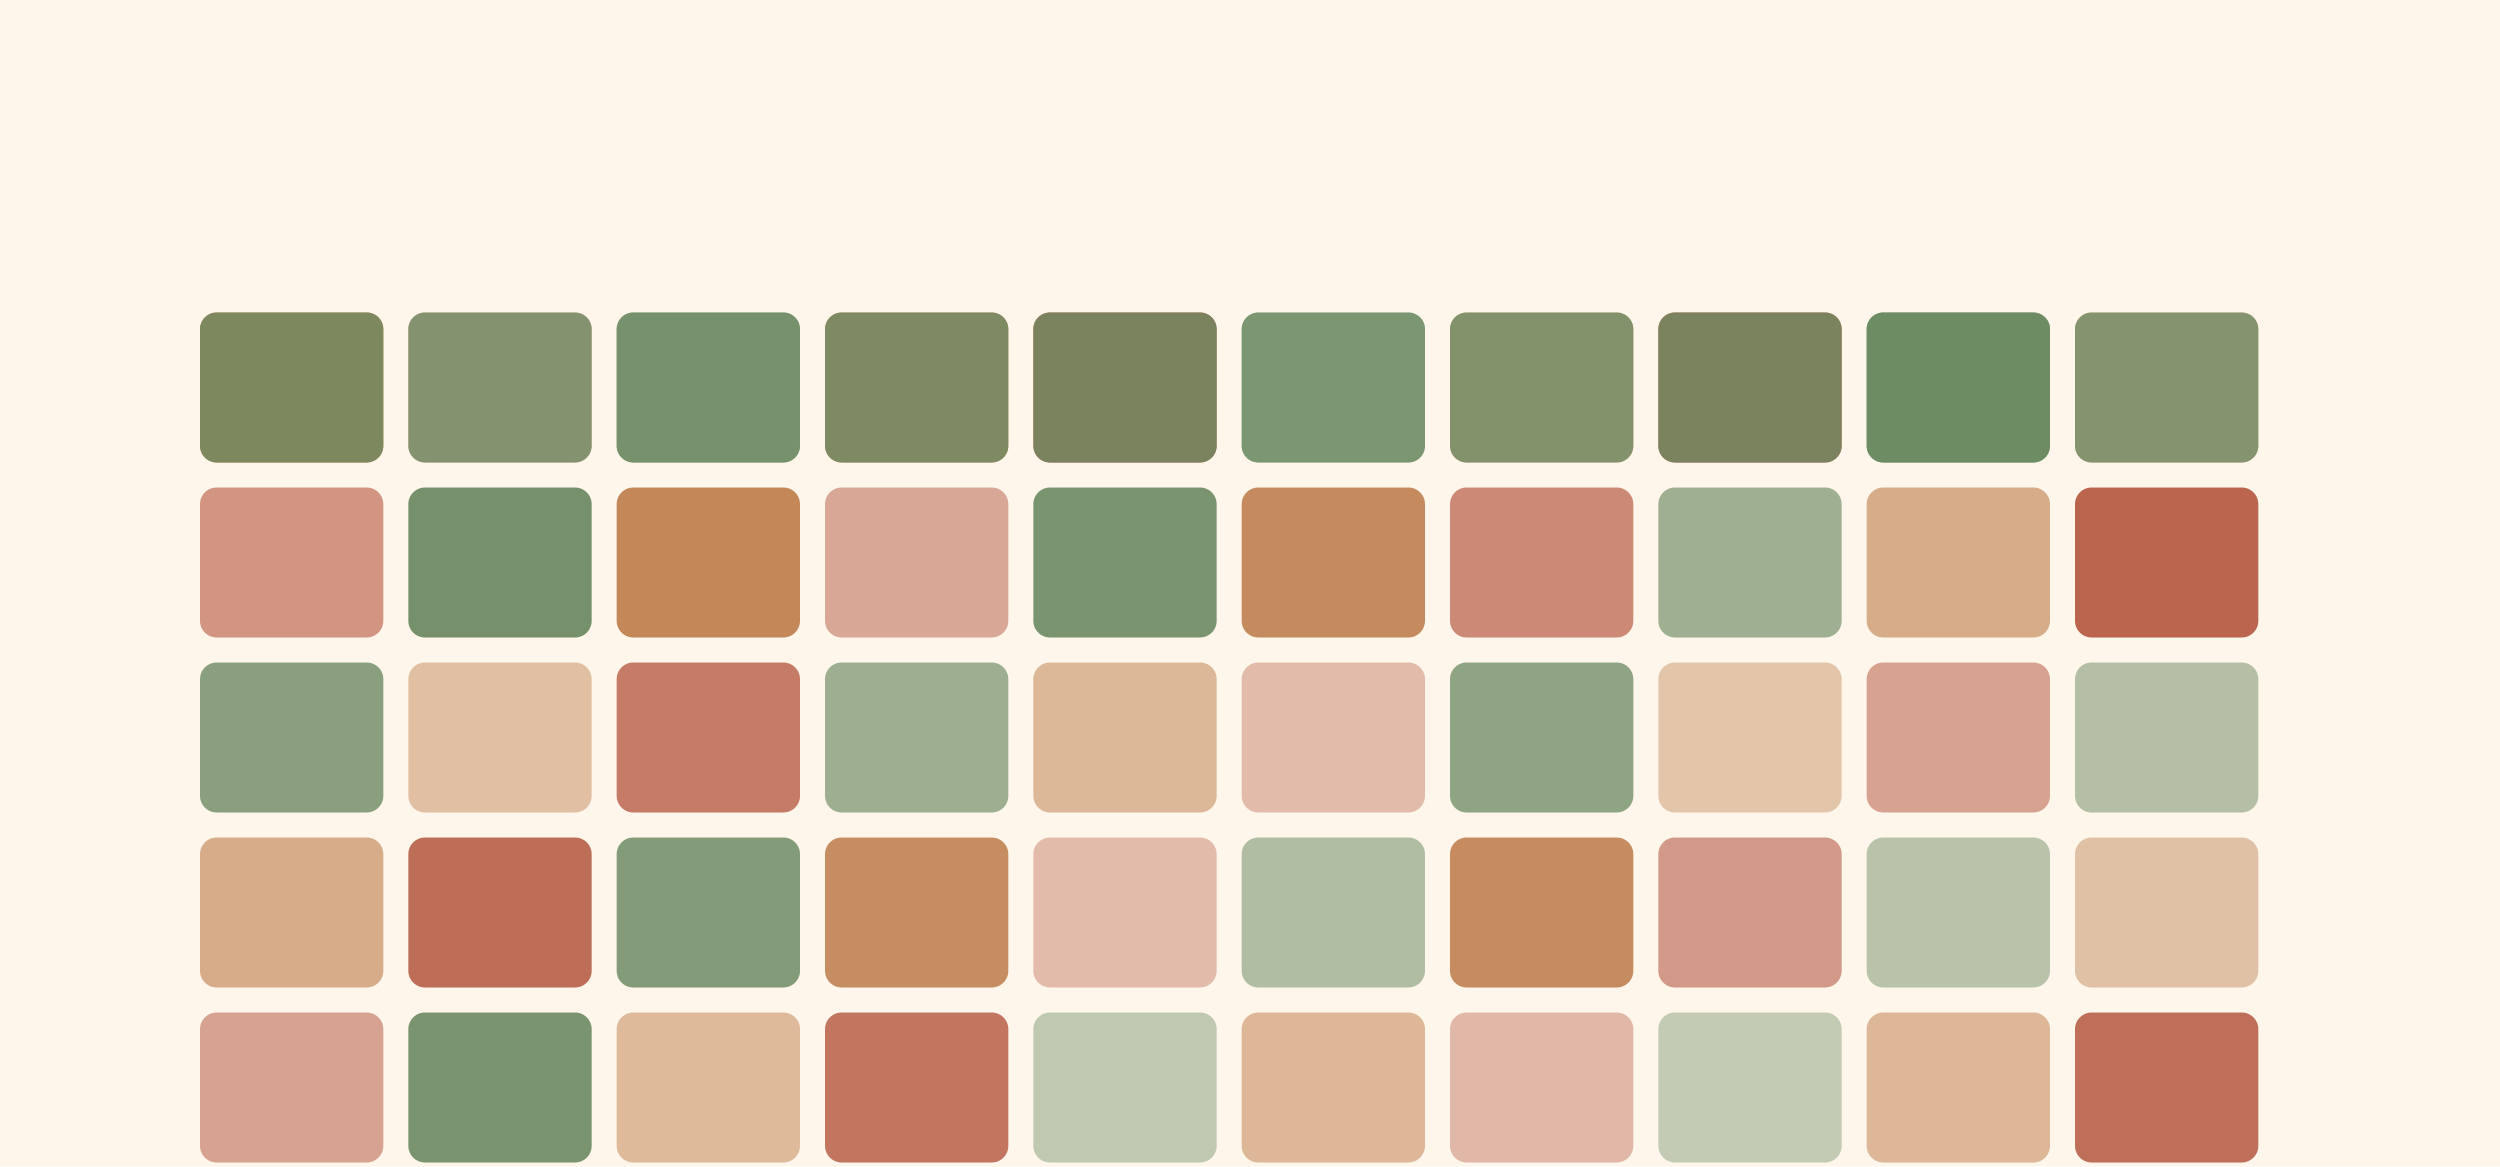
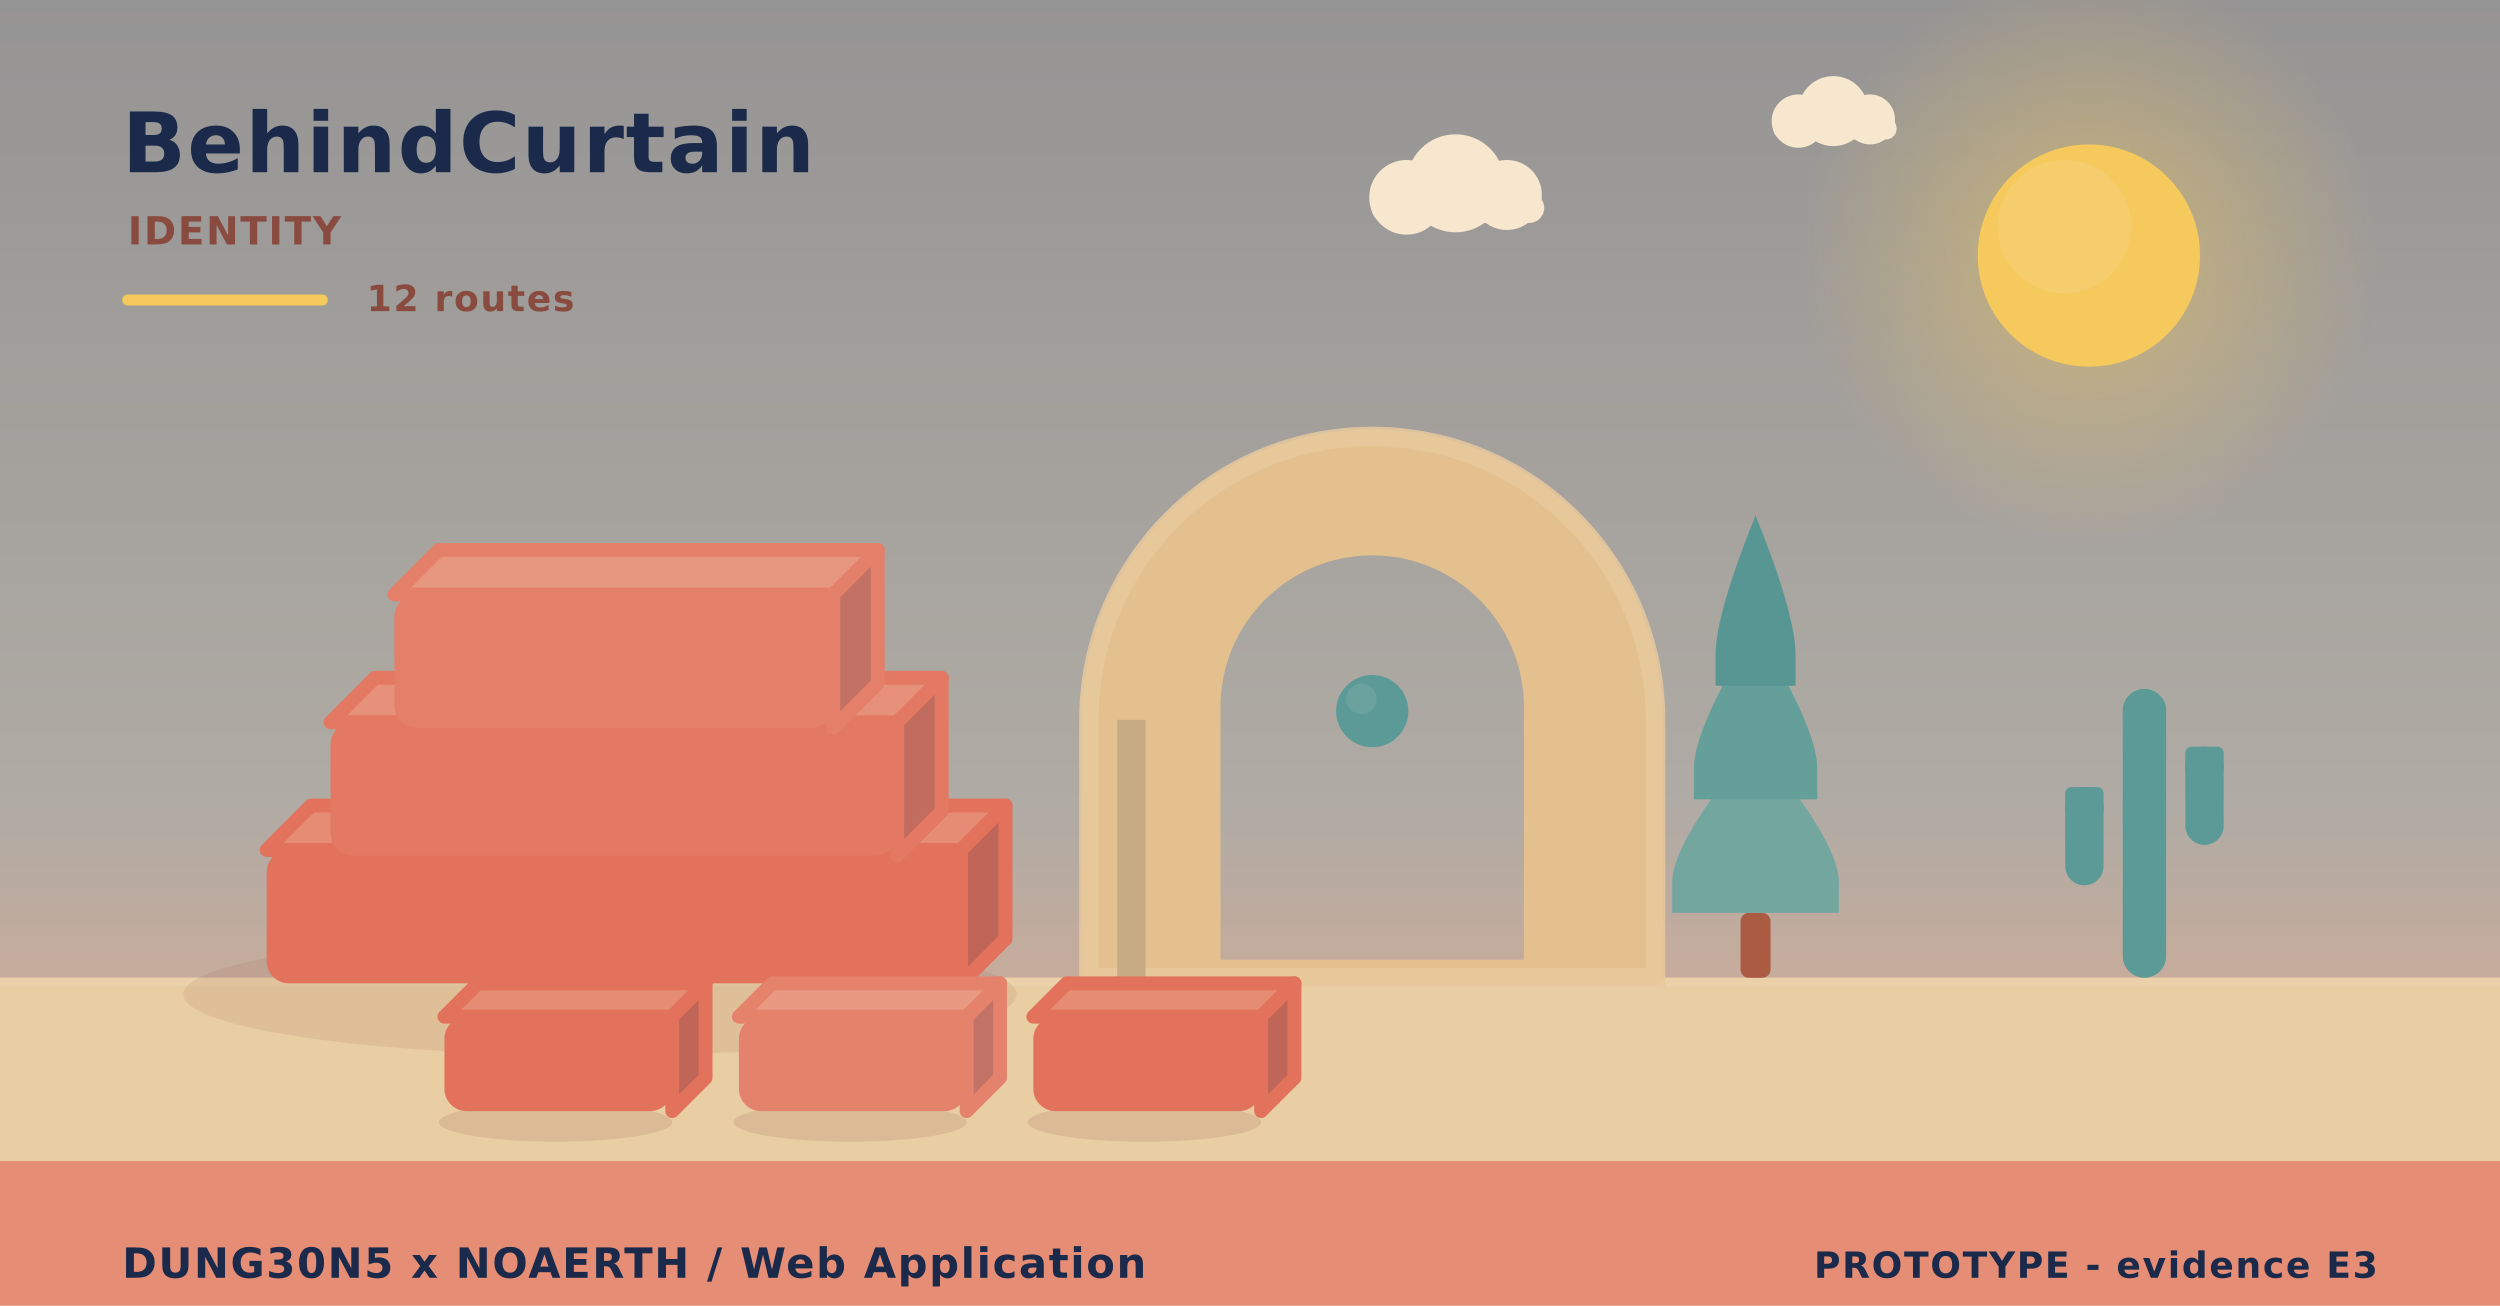
- <svg xmlns="http://www.w3.org/2000/svg" viewBox="0 0 1200 560" width="1200" height="560" role="img" aria-label="BehindCurtain hero">
-   <rect width="1200" height="560" fill="#fef6eb" />
-   <defs>
-     <linearGradient id="gh" x1="0" y1="0" x2="1" y2="1">
-       <stop offset="0%" stop-color="#be7e4c" />
-       <stop offset="100%" stop-color="#b4573f" />
-     </linearGradient>
-   </defs>
-   <rect x="96.00" y="150.00" width="88.00" height="72.00" rx="8.00" fill="#be7e4c" opacity="0.95" />
-   <rect x="196.00" y="150.00" width="88.00" height="72.00" rx="8.00" fill="#b4573f" opacity="0.41" />
-   <rect x="296.00" y="150.00" width="88.00" height="72.00" rx="8.00" fill="#6c8a62" opacity="0.66" />
-   <rect x="396.00" y="150.00" width="88.00" height="72.00" rx="8.00" fill="#be7e4c" opacity="0.85" />
-   <rect x="496.00" y="150.00" width="88.00" height="72.00" rx="8.00" fill="#b4573f" opacity="0.90" />
-   <rect x="596.00" y="150.00" width="88.00" height="72.00" rx="8.00" fill="#6c8a62" opacity="0.43" />
-   <rect x="696.00" y="150.00" width="88.00" height="72.00" rx="8.00" fill="#be7e4c" opacity="0.56" />
-   <rect x="796.00" y="150.00" width="88.00" height="72.00" rx="8.00" fill="#b4573f" opacity="0.90" />
-   <rect x="896.00" y="150.00" width="88.00" height="72.00" rx="8.00" fill="#6c8a62" opacity="0.91" />
-   <rect x="996.00" y="150.00" width="88.00" height="72.00" rx="8.00" fill="#be7e4c" opacity="0.48" />
-   <rect x="96.00" y="234.00" width="88.00" height="72.00" rx="8.00" fill="#b4573f" opacity="0.61" />
-   <rect x="196.00" y="234.00" width="88.00" height="72.00" rx="8.00" fill="#6c8a62" opacity="0.94" />
-   <rect x="296.00" y="234.00" width="88.00" height="72.00" rx="8.00" fill="#be7e4c" opacity="0.92" />
-   <rect x="396.00" y="234.00" width="88.00" height="72.00" rx="8.00" fill="#b4573f" opacity="0.50" />
-   <rect x="496.00" y="234.00" width="88.00" height="72.00" rx="8.00" fill="#6c8a62" opacity="0.90" />
-   <rect x="596.00" y="234.00" width="88.00" height="72.00" rx="8.00" fill="#be7e4c" opacity="0.89" />
-   <rect x="696.00" y="234.00" width="88.00" height="72.00" rx="8.00" fill="#b4573f" opacity="0.68" />
-   <rect x="796.00" y="234.00" width="88.00" height="72.00" rx="8.00" fill="#6c8a62" opacity="0.65" />
-   <rect x="896.00" y="234.00" width="88.00" height="72.00" rx="8.00" fill="#be7e4c" opacity="0.62" />
-   <rect x="996.00" y="234.00" width="88.00" height="72.00" rx="8.00" fill="#b4573f" opacity="0.91" />
-   <rect x="96.00" y="318.00" width="88.00" height="72.00" rx="8.00" fill="#6c8a62" opacity="0.80" />
-   <rect x="196.00" y="318.00" width="88.00" height="72.00" rx="8.00" fill="#be7e4c" opacity="0.46" />
-   <rect x="296.00" y="318.00" width="88.00" height="72.00" rx="8.00" fill="#b4573f" opacity="0.77" />
-   <rect x="396.00" y="318.00" width="88.00" height="72.00" rx="8.00" fill="#6c8a62" opacity="0.66" />
-   <rect x="496.00" y="318.00" width="88.00" height="72.00" rx="8.00" fill="#be7e4c" opacity="0.52" />
-   <rect x="596.00" y="318.00" width="88.00" height="72.00" rx="8.00" fill="#b4573f" opacity="0.37" />
-   <rect x="696.00" y="318.00" width="88.00" height="72.00" rx="8.00" fill="#6c8a62" opacity="0.76" />
-   <rect x="796.00" y="318.00" width="88.00" height="72.00" rx="8.00" fill="#be7e4c" opacity="0.41" />
-   <rect x="896.00" y="318.00" width="88.00" height="72.00" rx="8.00" fill="#b4573f" opacity="0.53" />
-   <rect x="996.00" y="318.00" width="88.00" height="72.00" rx="8.00" fill="#6c8a62" opacity="0.51" />
-   <rect x="96.00" y="402.00" width="88.00" height="72.00" rx="8.00" fill="#be7e4c" opacity="0.62" />
-   <rect x="196.00" y="402.00" width="88.00" height="72.00" rx="8.00" fill="#b4573f" opacity="0.86" />
-   <rect x="296.00" y="402.00" width="88.00" height="72.00" rx="8.00" fill="#6c8a62" opacity="0.84" />
-   <rect x="396.00" y="402.00" width="88.00" height="72.00" rx="8.00" fill="#be7e4c" opacity="0.87" />
-   <rect x="496.00" y="402.00" width="88.00" height="72.00" rx="8.00" fill="#b4573f" opacity="0.37" />
-   <rect x="596.00" y="402.00" width="88.00" height="72.00" rx="8.00" fill="#6c8a62" opacity="0.53" />
-   <rect x="696.00" y="402.00" width="88.00" height="72.00" rx="8.00" fill="#be7e4c" opacity="0.88" />
-   <rect x="796.00" y="402.00" width="88.00" height="72.00" rx="8.00" fill="#b4573f" opacity="0.58" />
-   <rect x="896.00" y="402.00" width="88.00" height="72.00" rx="8.00" fill="#6c8a62" opacity="0.47" />
-   <rect x="996.00" y="402.00" width="88.00" height="72.00" rx="8.00" fill="#be7e4c" opacity="0.44" />
-   <rect x="96.00" y="486.00" width="88.00" height="72.00" rx="8.00" fill="#b4573f" opacity="0.53" />
-   <rect x="196.00" y="486.00" width="88.00" height="72.00" rx="8.00" fill="#6c8a62" opacity="0.91" />
-   <rect x="296.00" y="486.00" width="88.00" height="72.00" rx="8.00" fill="#be7e4c" opacity="0.51" />
-   <rect x="396.00" y="486.00" width="88.00" height="72.00" rx="8.00" fill="#b4573f" opacity="0.81" />
-   <rect x="496.00" y="486.00" width="88.00" height="72.00" rx="8.00" fill="#6c8a62" opacity="0.43" />
-   <rect x="596.00" y="486.00" width="88.00" height="72.00" rx="8.00" fill="#be7e4c" opacity="0.53" />
-   <rect x="696.00" y="486.00" width="88.00" height="72.00" rx="8.00" fill="#b4573f" opacity="0.39" />
-   <rect x="796.00" y="486.00" width="88.00" height="72.00" rx="8.00" fill="#6c8a62" opacity="0.40" />
-   <rect x="896.00" y="486.00" width="88.00" height="72.00" rx="8.00" fill="#be7e4c" opacity="0.53" />
-   <rect x="996.00" y="486.00" width="88.00" height="72.00" rx="8.00" fill="#b4573f" opacity="0.85" />
+ <svg xmlns="http://www.w3.org/2000/svg" width="900" height="470" viewBox="0 0 900 470" role="img" aria-label="BehindCurtain - identity">
+   <linearGradient id="skyh" x1="0" y1="0" x2="0" y2="1">
+     <stop offset="0" stop-color="#959494" />
+     <stop offset="0.62" stop-color="#b0aba4" />
+     <stop offset="1" stop-color="#f3ad8a" />
+   </linearGradient>
+   <rect width="900" height="470" fill="url(#skyh)" />
+   <radialGradient id="sunh">
+     <stop offset="0.35" stop-color="#f5c95c" stop-opacity="0.34" />
+     <stop offset="1" stop-color="#f5c95c" stop-opacity="0" />
+   </radialGradient>
+   <circle cx="752" cy="92" r="104" fill="url(#sunh)" />
+   <circle cx="752" cy="92" r="40" fill="#f5c95c" />
+   <circle cx="743.2" cy="81.6" r="24" fill="#f5d27e" opacity="0.5" />
  <g>
-     <rect x="96.00" y="150.00" width="88.00" height="72.00" rx="8.00" fill="#6c8a62" opacity="0.80" />
-     <animate attributeName="opacity" values="0.25;1.0;0.25" dur="6.867s" begin="4.04s" repeatCount="indefinite" />
+     <circle cx="524" cy="66" r="17.64" fill="#f6e7ce" />
+     <circle cx="506.36" cy="71.04" r="13.44" fill="#f6e7ce" />
+     <circle cx="542.48" cy="70.2" r="12.6" fill="#f6e7ce" />
+     <rect x="493.76" y="69.36" width="62.16" height="10.92" rx="5.46" fill="#f6e7ce" />
+     <animateTransform attributeName="transform" type="translate" values="0 0;24 0;0 0" dur="36s" begin="0s" repeatCount="indefinite" />
  </g>
  <g>
-     <rect x="196.00" y="150.00" width="88.00" height="72.00" rx="8.00" fill="#6c8a62" opacity="0.80" />
-     <animate attributeName="opacity" values="0.25;1.0;0.25" dur="6.867s" begin="4.36s" repeatCount="indefinite" />
+     <circle cx="660" cy="40" r="12.6" fill="#f6e7ce" />
+     <circle cx="647.4" cy="43.6" r="9.6" fill="#f6e7ce" />
+     <circle cx="673.2" cy="43" r="9" fill="#f6e7ce" />
+     <rect x="638.4" y="42.4" width="44.4" height="7.8" rx="3.9" fill="#f6e7ce" />
+     <animateTransform attributeName="transform" type="translate" values="0 0;-18 0;0 0" dur="46s" begin="3s" repeatCount="indefinite" />
+   </g>
+   <rect x="0" y="352" width="900" height="118" fill="#e9cda3" />
+   <rect x="0" y="352" width="900" height="3" fill="#ebd1a9" />
+   <text x="44" y="62" font-family="Verdana,DejaVu Sans,sans-serif" font-size="30" font-weight="700" letter-spacing="0.6" fill="#1b2a4a" text-anchor="start">BehindCurtain</text>
+   <text x="46" y="88" font-family="Verdana,DejaVu Sans,sans-serif" font-size="14" font-weight="700" letter-spacing="0.6" fill="#894b3f" text-anchor="start">IDENTITY</text>
+   <rect x="44" y="106" width="74" height="4" rx="2" fill="#f5c95c" />
+   <text x="132" y="112" font-family="Verdana,DejaVu Sans,sans-serif" font-size="13" font-weight="700" letter-spacing="0.6" fill="#894b3f" text-anchor="start">12 routes</text>
+   <ellipse cx="216" cy="358" rx="150" ry="22" fill="rgba(138,90,68,0.11)" />
+   <g>
+     <path d="M96,306 L346,306 L362,290 L112,290 Z" fill="#e68c74" stroke="#e2725b" stroke-width="5" stroke-linejoin="round" />
+     <path d="M346,306 L362,290 L362,338 L346,354 Z" fill="#c06658" stroke="#e2725b" stroke-width="5" stroke-linejoin="round" />
+     <rect x="96" y="306" width="250" height="48" rx="8" fill="#e2725b" />
+     <animateTransform attributeName="transform" type="translate" values="0 10;0 0" dur="0.9s" begin="0s" fill="freeze" />
  </g>
  <g>
-     <rect x="296.00" y="150.00" width="88.00" height="72.00" rx="8.00" fill="#6c8a62" opacity="0.80" />
-     <animate attributeName="opacity" values="0.25;1.0;0.25" dur="6.867s" begin="4.68s" repeatCount="indefinite" />
+     <path d="M119,260 L323,260 L339,244 L135,244 Z" fill="#e7917a" stroke="#e37962" stroke-width="5" stroke-linejoin="round" />
+     <path d="M323,260 L339,244 L339,292 L323,308 Z" fill="#c16c5e" stroke="#e37962" stroke-width="5" stroke-linejoin="round" />
+     <rect x="119" y="260" width="204" height="48" rx="8" fill="#e37962" />
+     <animateTransform attributeName="transform" type="translate" values="0 10;0 0" dur="0.9s" begin="0.28s" fill="freeze" />
  </g>
  <g>
-     <rect x="396.00" y="150.00" width="88.00" height="72.00" rx="8.00" fill="#6c8a62" opacity="0.80" />
-     <animate attributeName="opacity" values="0.25;1.0;0.25" dur="6.867s" begin="5.0s" repeatCount="indefinite" />
+     <path d="M142,214 L300,214 L316,198 L158,198 Z" fill="#e8977f" stroke="#e48069" stroke-width="5" stroke-linejoin="round" />
+     <path d="M300,214 L316,198 L316,246 L300,262 Z" fill="#c27164" stroke="#e48069" stroke-width="5" stroke-linejoin="round" />
+     <rect x="142" y="214" width="158" height="48" rx="8" fill="#e48069" />
+     <animateTransform attributeName="transform" type="translate" values="0 10;0 0" dur="0.9s" begin="0.56s" fill="freeze" />
  </g>
+   <path d="M392,352 L392,259.12 A102,102 0 0 1 596,259.12 L596,352 Z M436.88,348 L436.88,254.55 A57.12,57.12 0 0 1 551.12,254.55 L551.12,348 Z" fill="#e3c08d" fill-rule="evenodd" stroke="#e3c08d" stroke-width="5" stroke-linejoin="round" />
+   <path d="M392,352 L392,259.12 A102,102 0 0 1 596,259.12 L596,352 Z" fill="none" stroke="#e8c99d" stroke-width="7" stroke-linecap="round" opacity="0.85" />
+   <rect x="402.2" y="259.12" width="10.2" height="92.88" fill="#c7ab84" />
  <g>
-     <rect x="496.00" y="150.00" width="88.00" height="72.00" rx="8.00" fill="#6c8a62" opacity="0.80" />
-     <animate attributeName="opacity" values="0.25;1.0;0.25" dur="6.867s" begin="5.32s" repeatCount="indefinite" />
+     <circle cx="494" cy="256" r="13" fill="#5b9a97" />
+     <circle cx="490.1" cy="251.58" r="5.46" fill="#7aa9a2" opacity="0.55" />
+     <animate attributeName="opacity" values="0.78;1;0.78" dur="5.2s" begin="0s" repeatCount="indefinite" />
  </g>
+   <rect x="626.6" y="328.64" width="10.8" height="23.36" rx="3" fill="#ac5b43" />
+   <path d="M632,267.32 Q602,302.89 602,317.6 Q602,328.64 602,328.64 L662,328.64 Q662,328.64 662,317.6 Q662,302.89 632,267.32 Z" fill="#74a6a0" />
+   <path d="M632,226.44 Q609.8,262.01 609.8,276.72 Q609.8,287.76 609.8,287.76 L654.2,287.76 Q654.2,287.76 654.2,276.72 Q654.2,262.01 632,226.44 Z" fill="#649f9a" />
+   <path d="M632,185.56 Q617.6,221.13 617.6,235.84 Q617.6,246.88 617.6,246.88 L646.4,246.88 Q646.4,246.88 646.4,235.84 Q646.4,221.13 632,185.56 Z" fill="#589694" />
+   <rect x="764.18" y="248" width="15.64" height="104" rx="7.82" fill="#5b9a97" />
+   <rect x="743.48" y="283.36" width="13.8" height="35.36" rx="6.9" fill="#5b9a97" />
+   <rect x="743.48" y="283.36" width="13.8" height="10.4" rx="2.3" fill="#5b9a97" />
+   <rect x="786.72" y="268.8" width="13.8" height="35.36" rx="6.9" fill="#5b9a97" />
+   <rect x="786.72" y="268.8" width="13.8" height="10.4" rx="2.3" fill="#5b9a97" />
+   <ellipse cx="200" cy="404" rx="42" ry="7" fill="rgba(138,90,68,0.15)" />
  <g>
-     <rect x="596.00" y="150.00" width="88.00" height="72.00" rx="8.00" fill="#6c8a62" opacity="0.80" />
-     <animate attributeName="opacity" values="0.25;1.0;0.25" dur="6.867s" begin="5.64s" repeatCount="indefinite" />
+     <path d="M160,366 L242,366 L254,354 L172,354 Z" fill="#e68c74" stroke="#e2725b" stroke-width="5" stroke-linejoin="round" />
+     <path d="M242,366 L254,354 L254,388 L242,400 Z" fill="#c06658" stroke="#e2725b" stroke-width="5" stroke-linejoin="round" />
+     <rect x="160" y="366" width="82" height="34" rx="8" fill="#e2725b" />
+     <animateTransform attributeName="transform" type="translate" values="0 10;0 0" dur="0.7s" begin="0.8s" fill="freeze" />
  </g>
+   <ellipse cx="306" cy="404" rx="42" ry="7" fill="rgba(138,90,68,0.15)" />
  <g>
-     <rect x="696.00" y="150.00" width="88.00" height="72.00" rx="8.00" fill="#6c8a62" opacity="0.80" />
-     <animate attributeName="opacity" values="0.25;1.0;0.25" dur="6.867s" begin="5.96s" repeatCount="indefinite" />
+     <path d="M266,366 L348,366 L360,354 L278,354 Z" fill="#e99881" stroke="#e5826b" stroke-width="5" stroke-linejoin="round" />
+     <path d="M348,366 L360,354 L360,388 L348,400 Z" fill="#c37365" stroke="#e5826b" stroke-width="5" stroke-linejoin="round" />
+     <rect x="266" y="366" width="82" height="34" rx="8" fill="#e5826b" />
+     <animateTransform attributeName="transform" type="translate" values="0 10;0 0" dur="0.7s" begin="0.95s" fill="freeze" />
  </g>
+   <ellipse cx="412" cy="404" rx="42" ry="7" fill="rgba(138,90,68,0.15)" />
  <g>
-     <rect x="796.00" y="150.00" width="88.00" height="72.00" rx="8.00" fill="#6c8a62" opacity="0.80" />
-     <animate attributeName="opacity" values="0.25;1.0;0.25" dur="6.867s" begin="6.28s" repeatCount="indefinite" />
+     <path d="M372,366 L454,366 L466,354 L384,354 Z" fill="#e68c74" stroke="#e2725b" stroke-width="5" stroke-linejoin="round" />
+     <path d="M454,366 L466,354 L466,388 L454,400 Z" fill="#c06658" stroke="#e2725b" stroke-width="5" stroke-linejoin="round" />
+     <rect x="372" y="366" width="82" height="34" rx="8" fill="#e2725b" />
+     <animateTransform attributeName="transform" type="translate" values="0 10;0 0" dur="0.7s" begin="1.1s" fill="freeze" />
  </g>
-   <g>
-     <rect x="896.00" y="150.00" width="88.00" height="72.00" rx="8.00" fill="#6c8a62" opacity="0.80" />
-     <animate attributeName="opacity" values="0.25;1.0;0.25" dur="6.867s" begin="6.6s" repeatCount="indefinite" />
-   </g>
-   <g>
-     <rect x="996.00" y="150.00" width="88.00" height="72.00" rx="8.00" fill="#6c8a62" opacity="0.80" />
-     <animate attributeName="opacity" values="0.25;1.0;0.25" dur="6.867s" begin="6.92s" repeatCount="indefinite" />
-   </g>
+   <rect x="0" y="418" width="900" height="52" rx="0" fill="#e68972" opacity="0.94" />
+   <text x="44" y="460" font-family="Verdana,DejaVu Sans,sans-serif" font-size="15" font-weight="700" letter-spacing="0.6" fill="#1b2a4a" text-anchor="start">DUNG30N5 x NOAERTH  /  Web Application</text>
+   <text x="856" y="460" font-family="Verdana,DejaVu Sans,sans-serif" font-size="13" font-weight="700" letter-spacing="0.6" fill="#1b2a4a" text-anchor="end">PROTOTYPE  -  evidence E3</text>
</svg>
